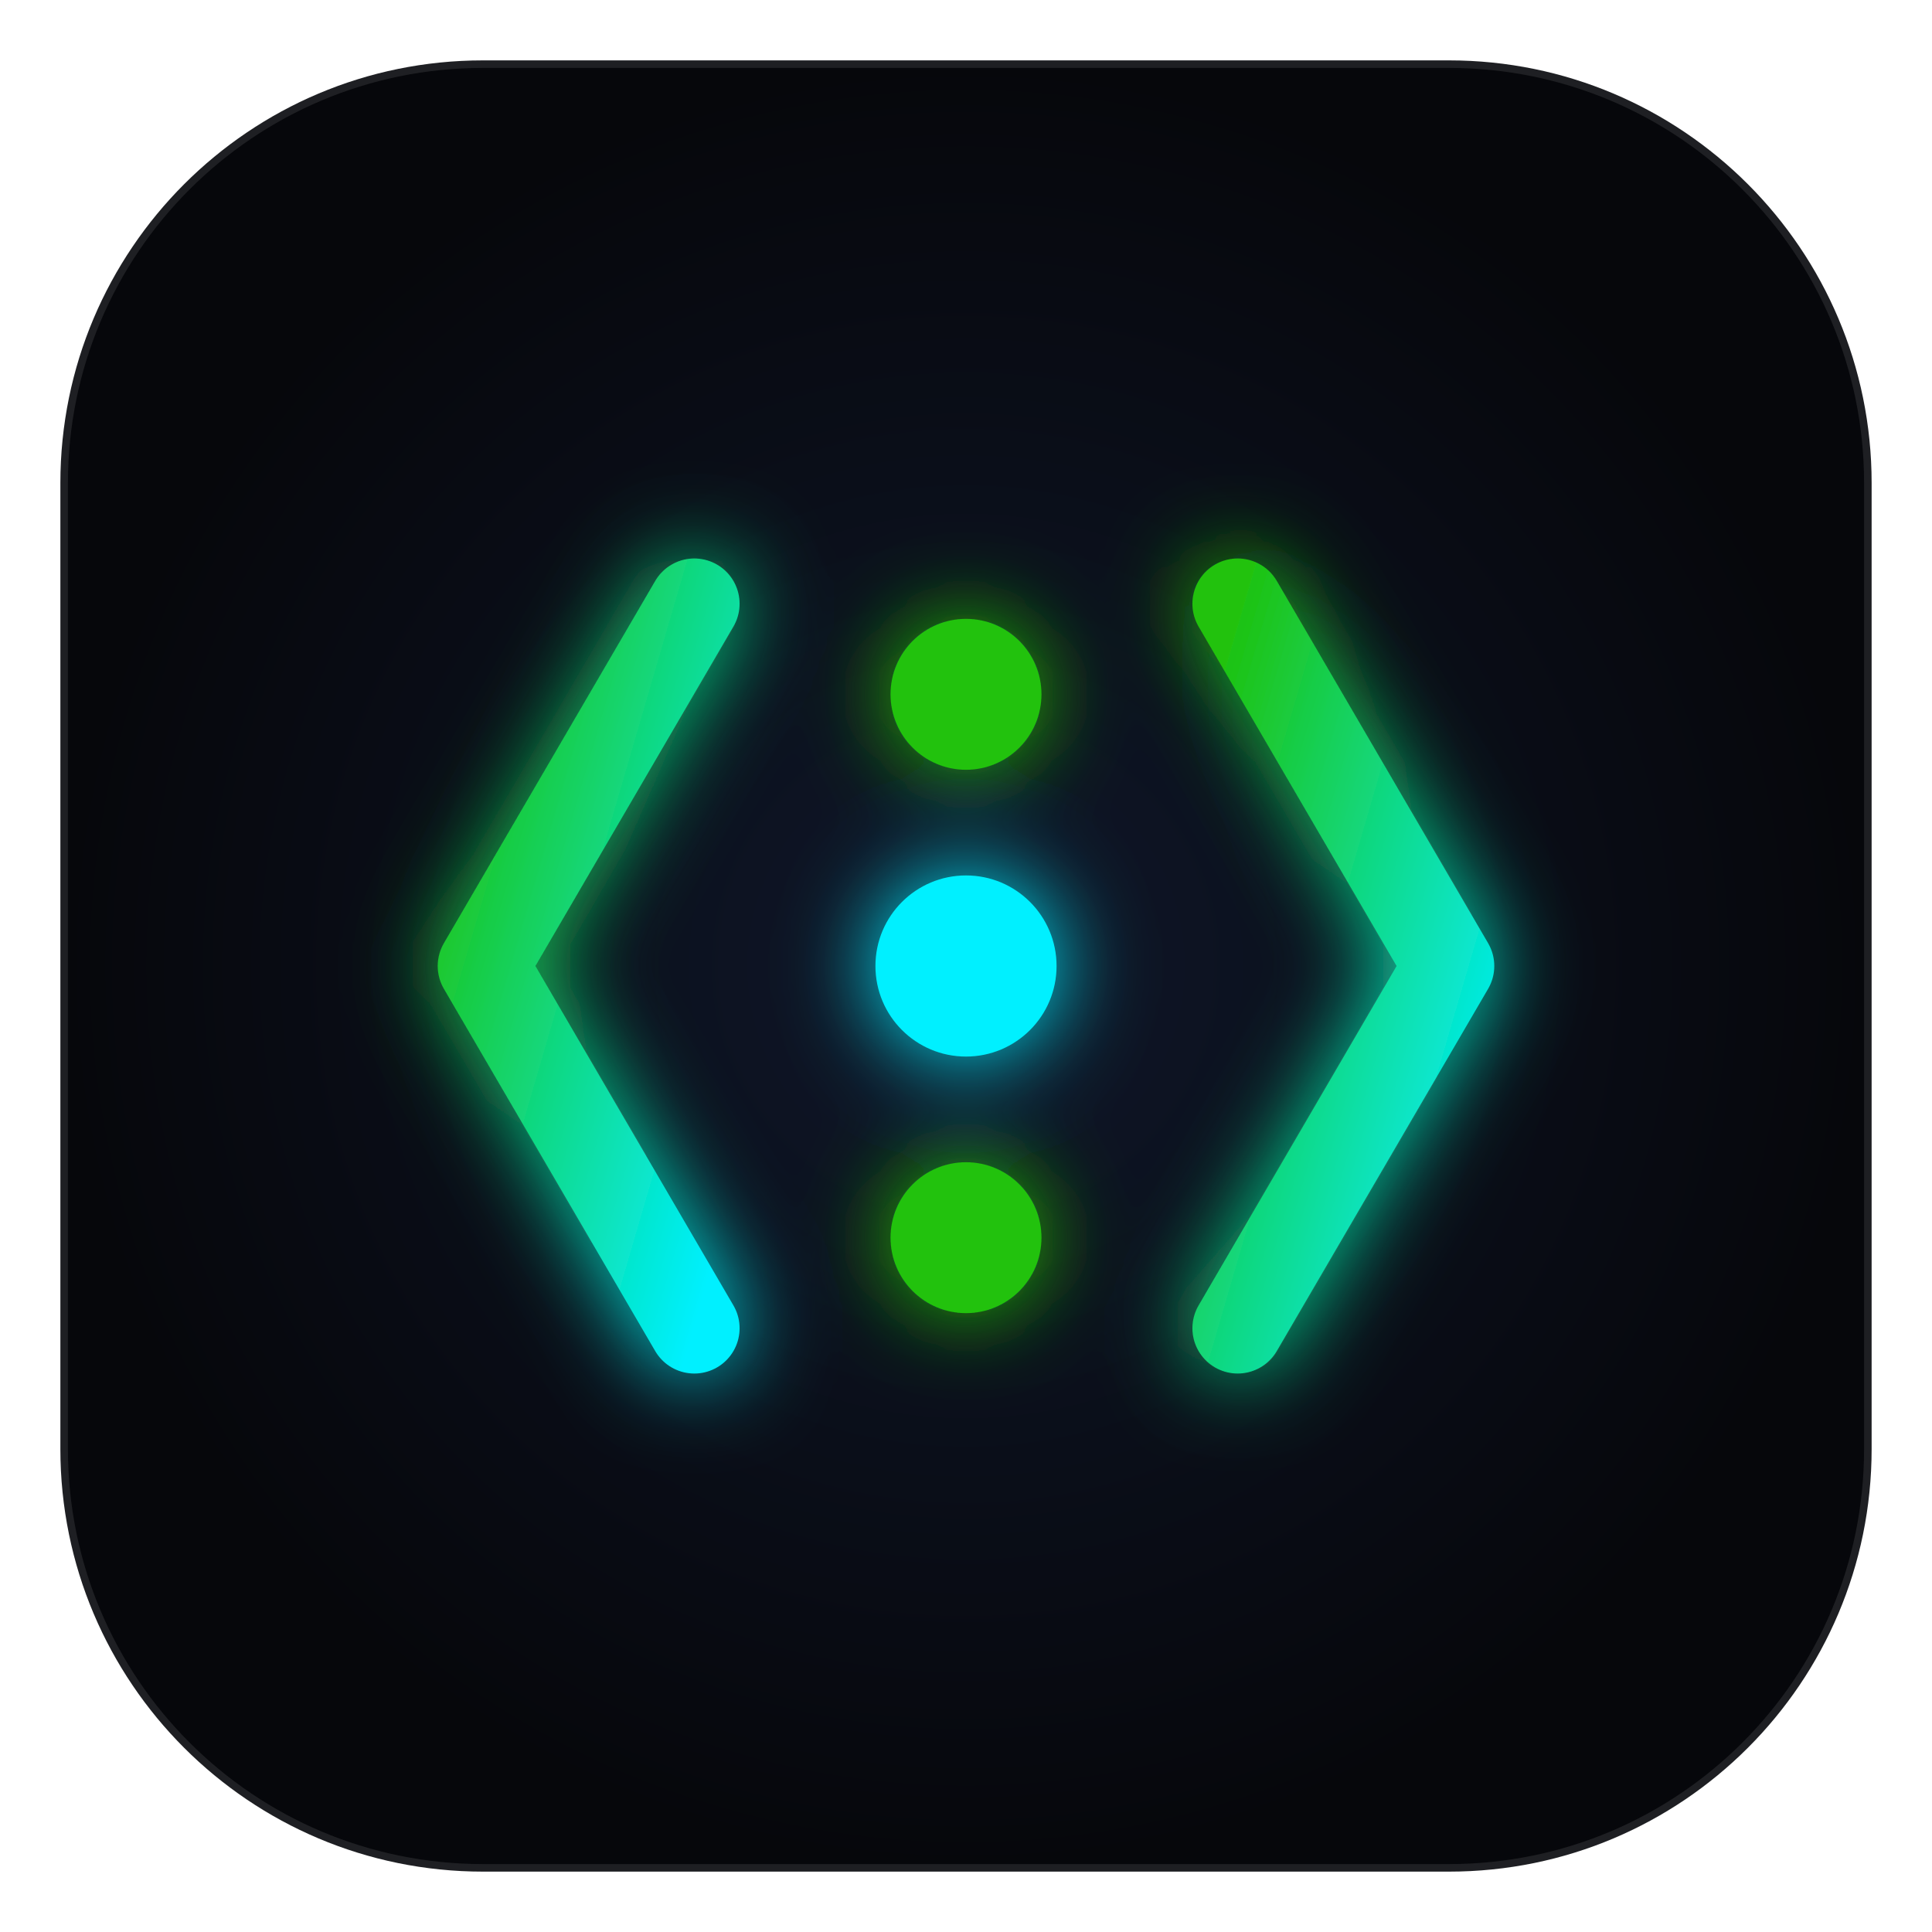
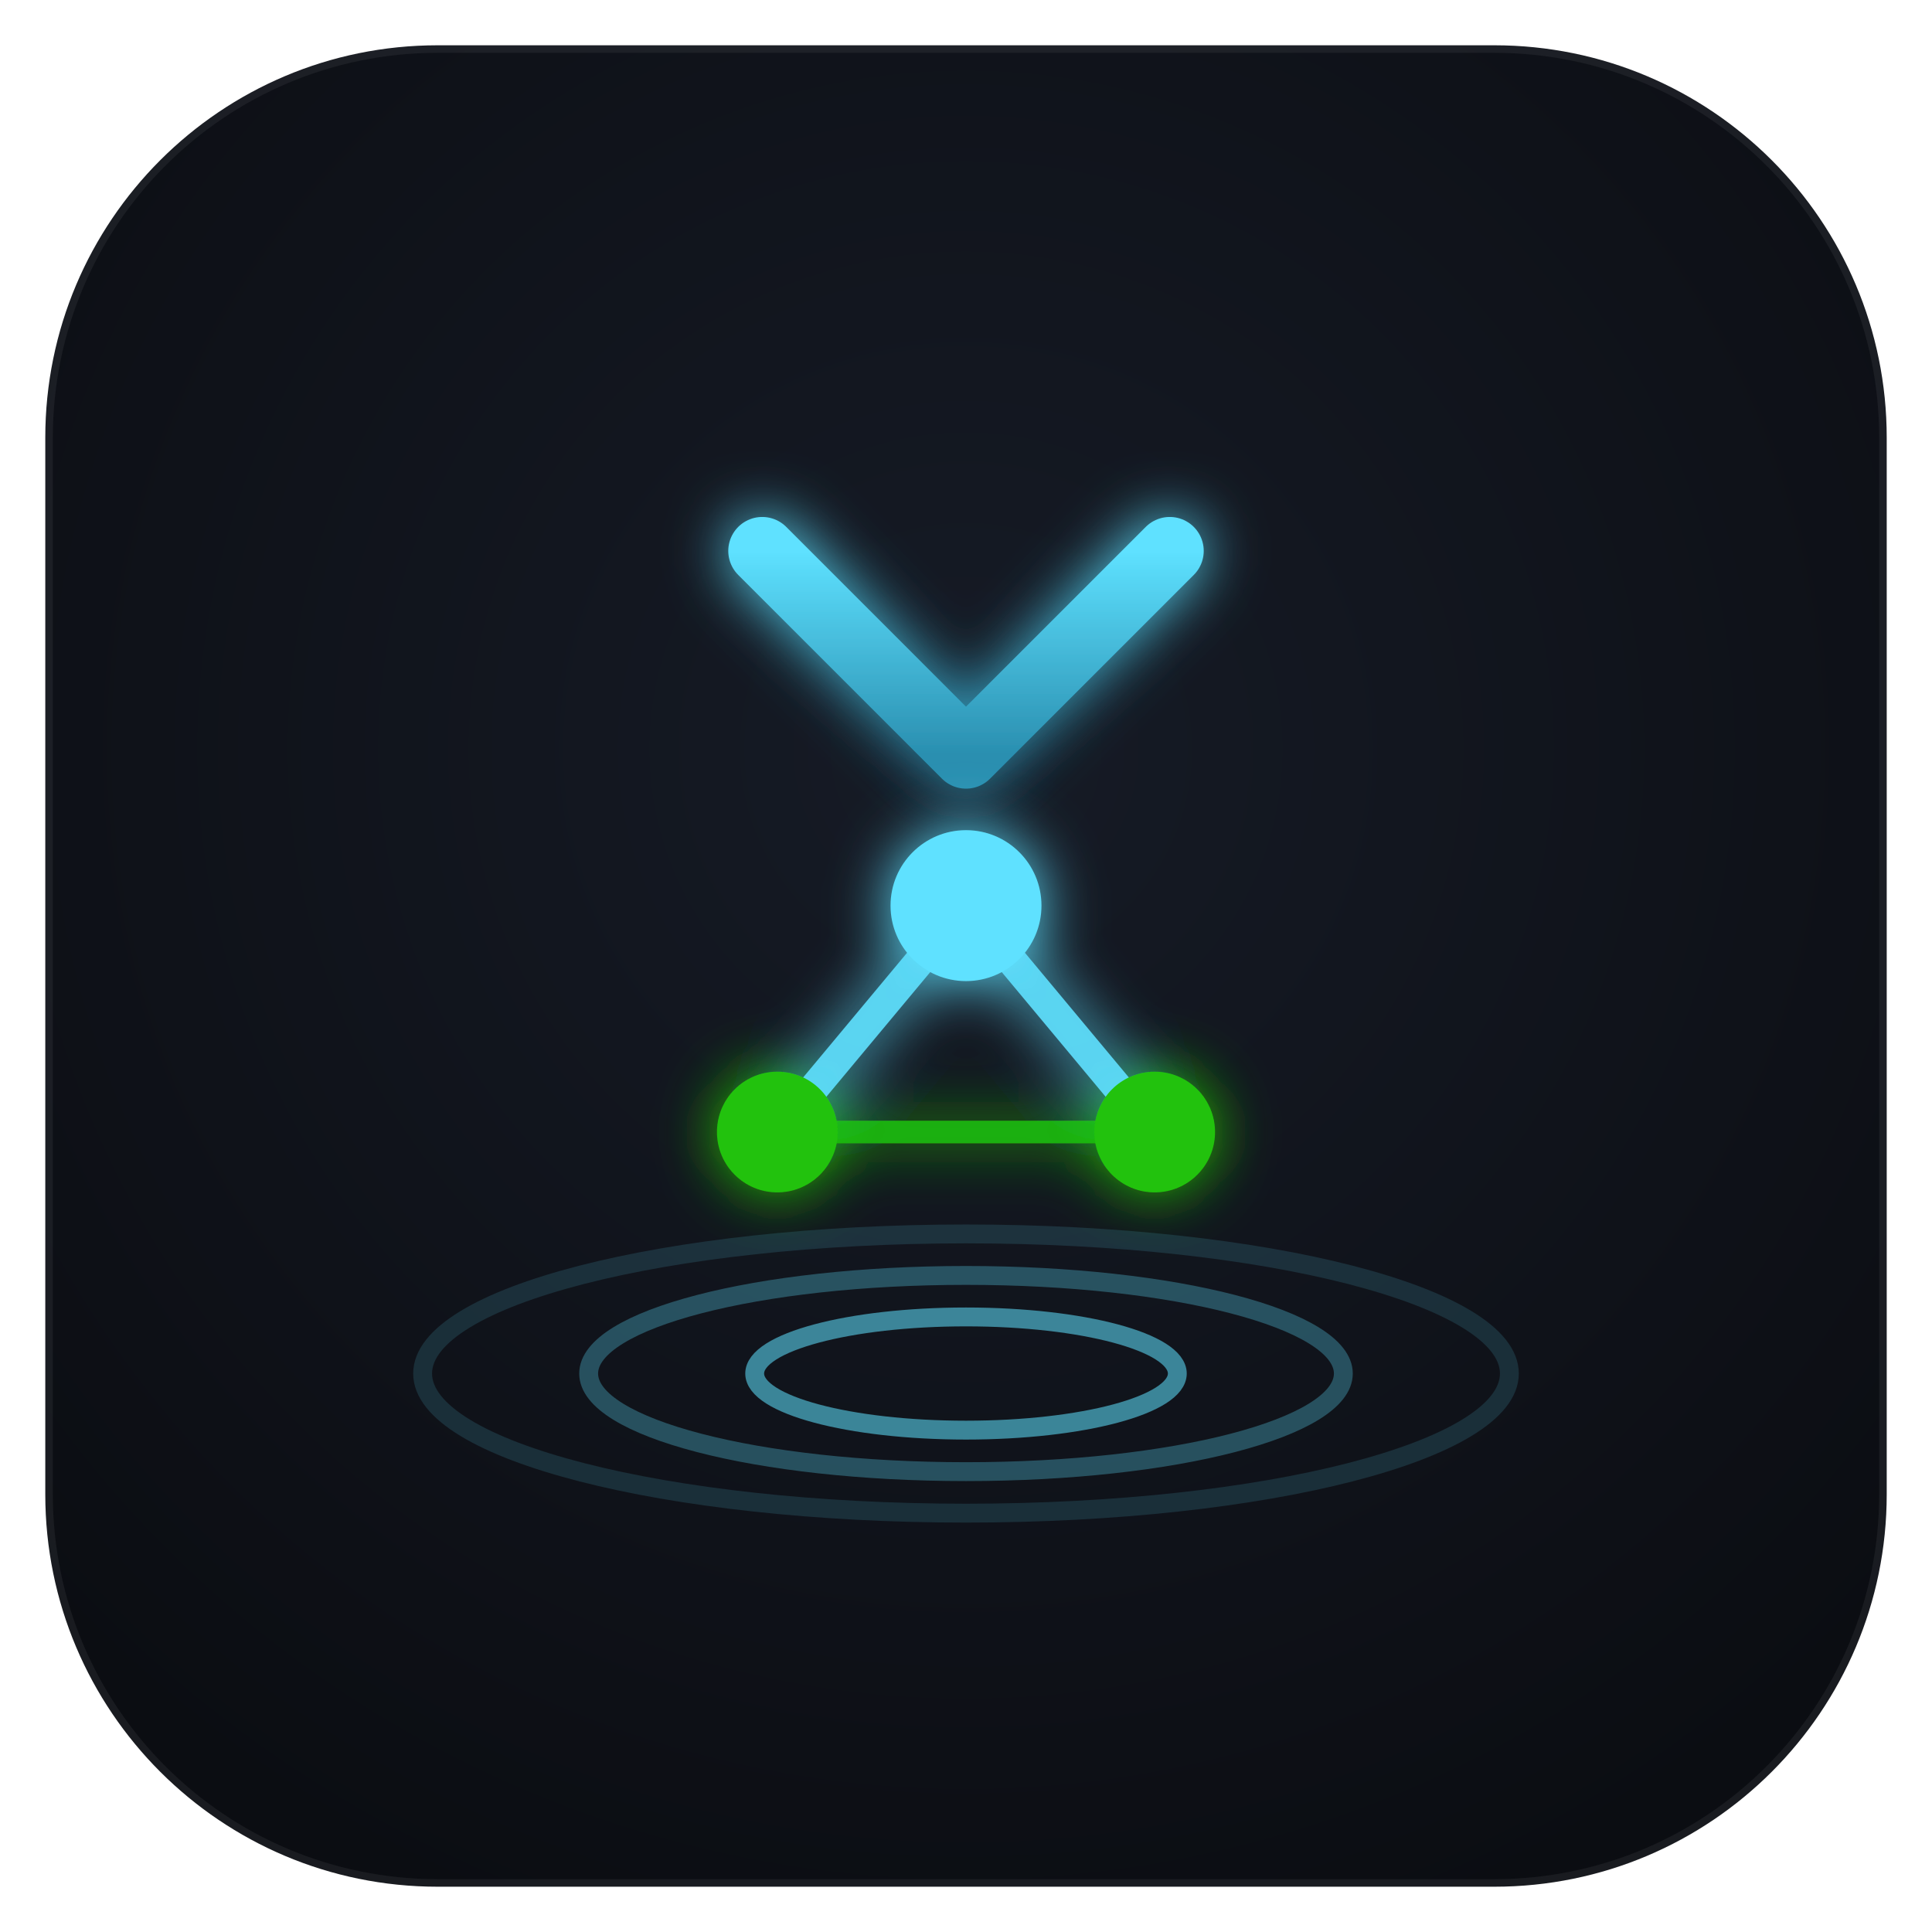
<svg xmlns="http://www.w3.org/2000/svg" width="256" height="256" viewBox="0 0 256 256" fill="none">
  <defs>
-     <radialGradient id="bg-grad" cx="50%" cy="50%" r="50%">
-       <stop offset="0%" stop-color="#0f172a" />
-       <stop offset="100%" stop-color="#06070b" />
+     <radialGradient id="bg-grad" cx="50%" cy="38%" r="70%">
+       <stop offset="0%" stop-color="#161b26" />
+       <stop offset="100%" stop-color="#0b0d12" />
    </radialGradient>
-     <linearGradient id="neon-green" x1="0%" y1="0%" x2="100%" y2="100%">
-       <stop offset="0%" stop-color="#20c20e" />
-       <stop offset="100%" stop-color="#00f0ff" />
+     <linearGradient id="dive-grad" x1="0%" y1="0%" x2="0%" y2="100%">
+       <stop offset="0%" stop-color="#5ee1ff" />
+       <stop offset="100%" stop-color="#2a8fb0" />
    </linearGradient>
-     <filter id="neon-glow" x="-20%" y="-20%" width="140%" height="140%">
-       <feGaussianBlur stdDeviation="6" result="blur" />
+     <filter id="soft-glow" x="-50%" y="-50%" width="200%" height="200%">
+       <feGaussianBlur stdDeviation="4" result="blur" />
      <feComposite in="SourceGraphic" in2="blur" operator="over" />
    </filter>
  </defs>
-   <rect x="8" y="8" width="240" height="240" rx="56" fill="url(#bg-grad)" stroke="rgba(255, 255, 255, 0.1)" stroke-width="2" />
-   <g transform="translate(48, 48)" filter="url(#neon-glow)">
-     <path d="M 44 32 L 16 80 L 44 128" stroke="url(#neon-green)" stroke-width="12" stroke-linecap="round" stroke-linejoin="round" />
-     <path d="M 116 32 L 144 80 L 116 128" stroke="url(#neon-green)" stroke-width="12" stroke-linecap="round" stroke-linejoin="round" />
-     <line x1="80" y1="44" x2="80" y2="116" stroke="url(#neon-green)" stroke-width="6" stroke-linecap="round" />
-     <circle cx="80" cy="44" r="10" fill="#20c20e" />
-     <circle cx="80" cy="80" r="12" fill="#00f0ff" />
-     <circle cx="80" cy="116" r="10" fill="#20c20e" />
+   <rect x="6" y="6" width="244" height="244" rx="52" fill="url(#bg-grad)" stroke="rgba(255,255,255,0.06)" stroke-width="2" />
+   <g filter="url(#soft-glow)">
+     <line x1="128" y1="28" x2="128" y2="96" stroke="url(#dive-grad)" stroke-width="9" stroke-linecap="round" />
+     <path d="M 101 73 L 128 100 L 155 73" stroke="url(#dive-grad)" stroke-width="9" stroke-linecap="round" stroke-linejoin="round" fill="none" />
+   </g>
+   <g filter="url(#soft-glow)">
+     <line x1="128" y1="120" x2="103" y2="150" stroke="#5ee1ff" stroke-width="4" stroke-linecap="round" opacity="0.9" />
+     <line x1="128" y1="120" x2="153" y2="150" stroke="#5ee1ff" stroke-width="4" stroke-linecap="round" opacity="0.9" />
+     <line x1="103" y1="150" x2="153" y2="150" stroke="#20c20e" stroke-width="3" stroke-linecap="round" opacity="0.85" />
+     <circle cx="128" cy="120" r="10" fill="#5ee1ff" />
+     <circle cx="103" cy="150" r="8" fill="#20c20e" />
+     <circle cx="153" cy="150" r="8" fill="#20c20e" />
+   </g>
+   <g stroke="#5ee1ff" fill="none" stroke-width="2.5">
+     <ellipse cx="128" cy="182" rx="28" ry="7.5" opacity="0.55" />
+     <ellipse cx="128" cy="182" rx="50" ry="13" opacity="0.3" />
+     <ellipse cx="128" cy="182" rx="72" ry="18.5" opacity="0.14" />
  </g>
</svg>
